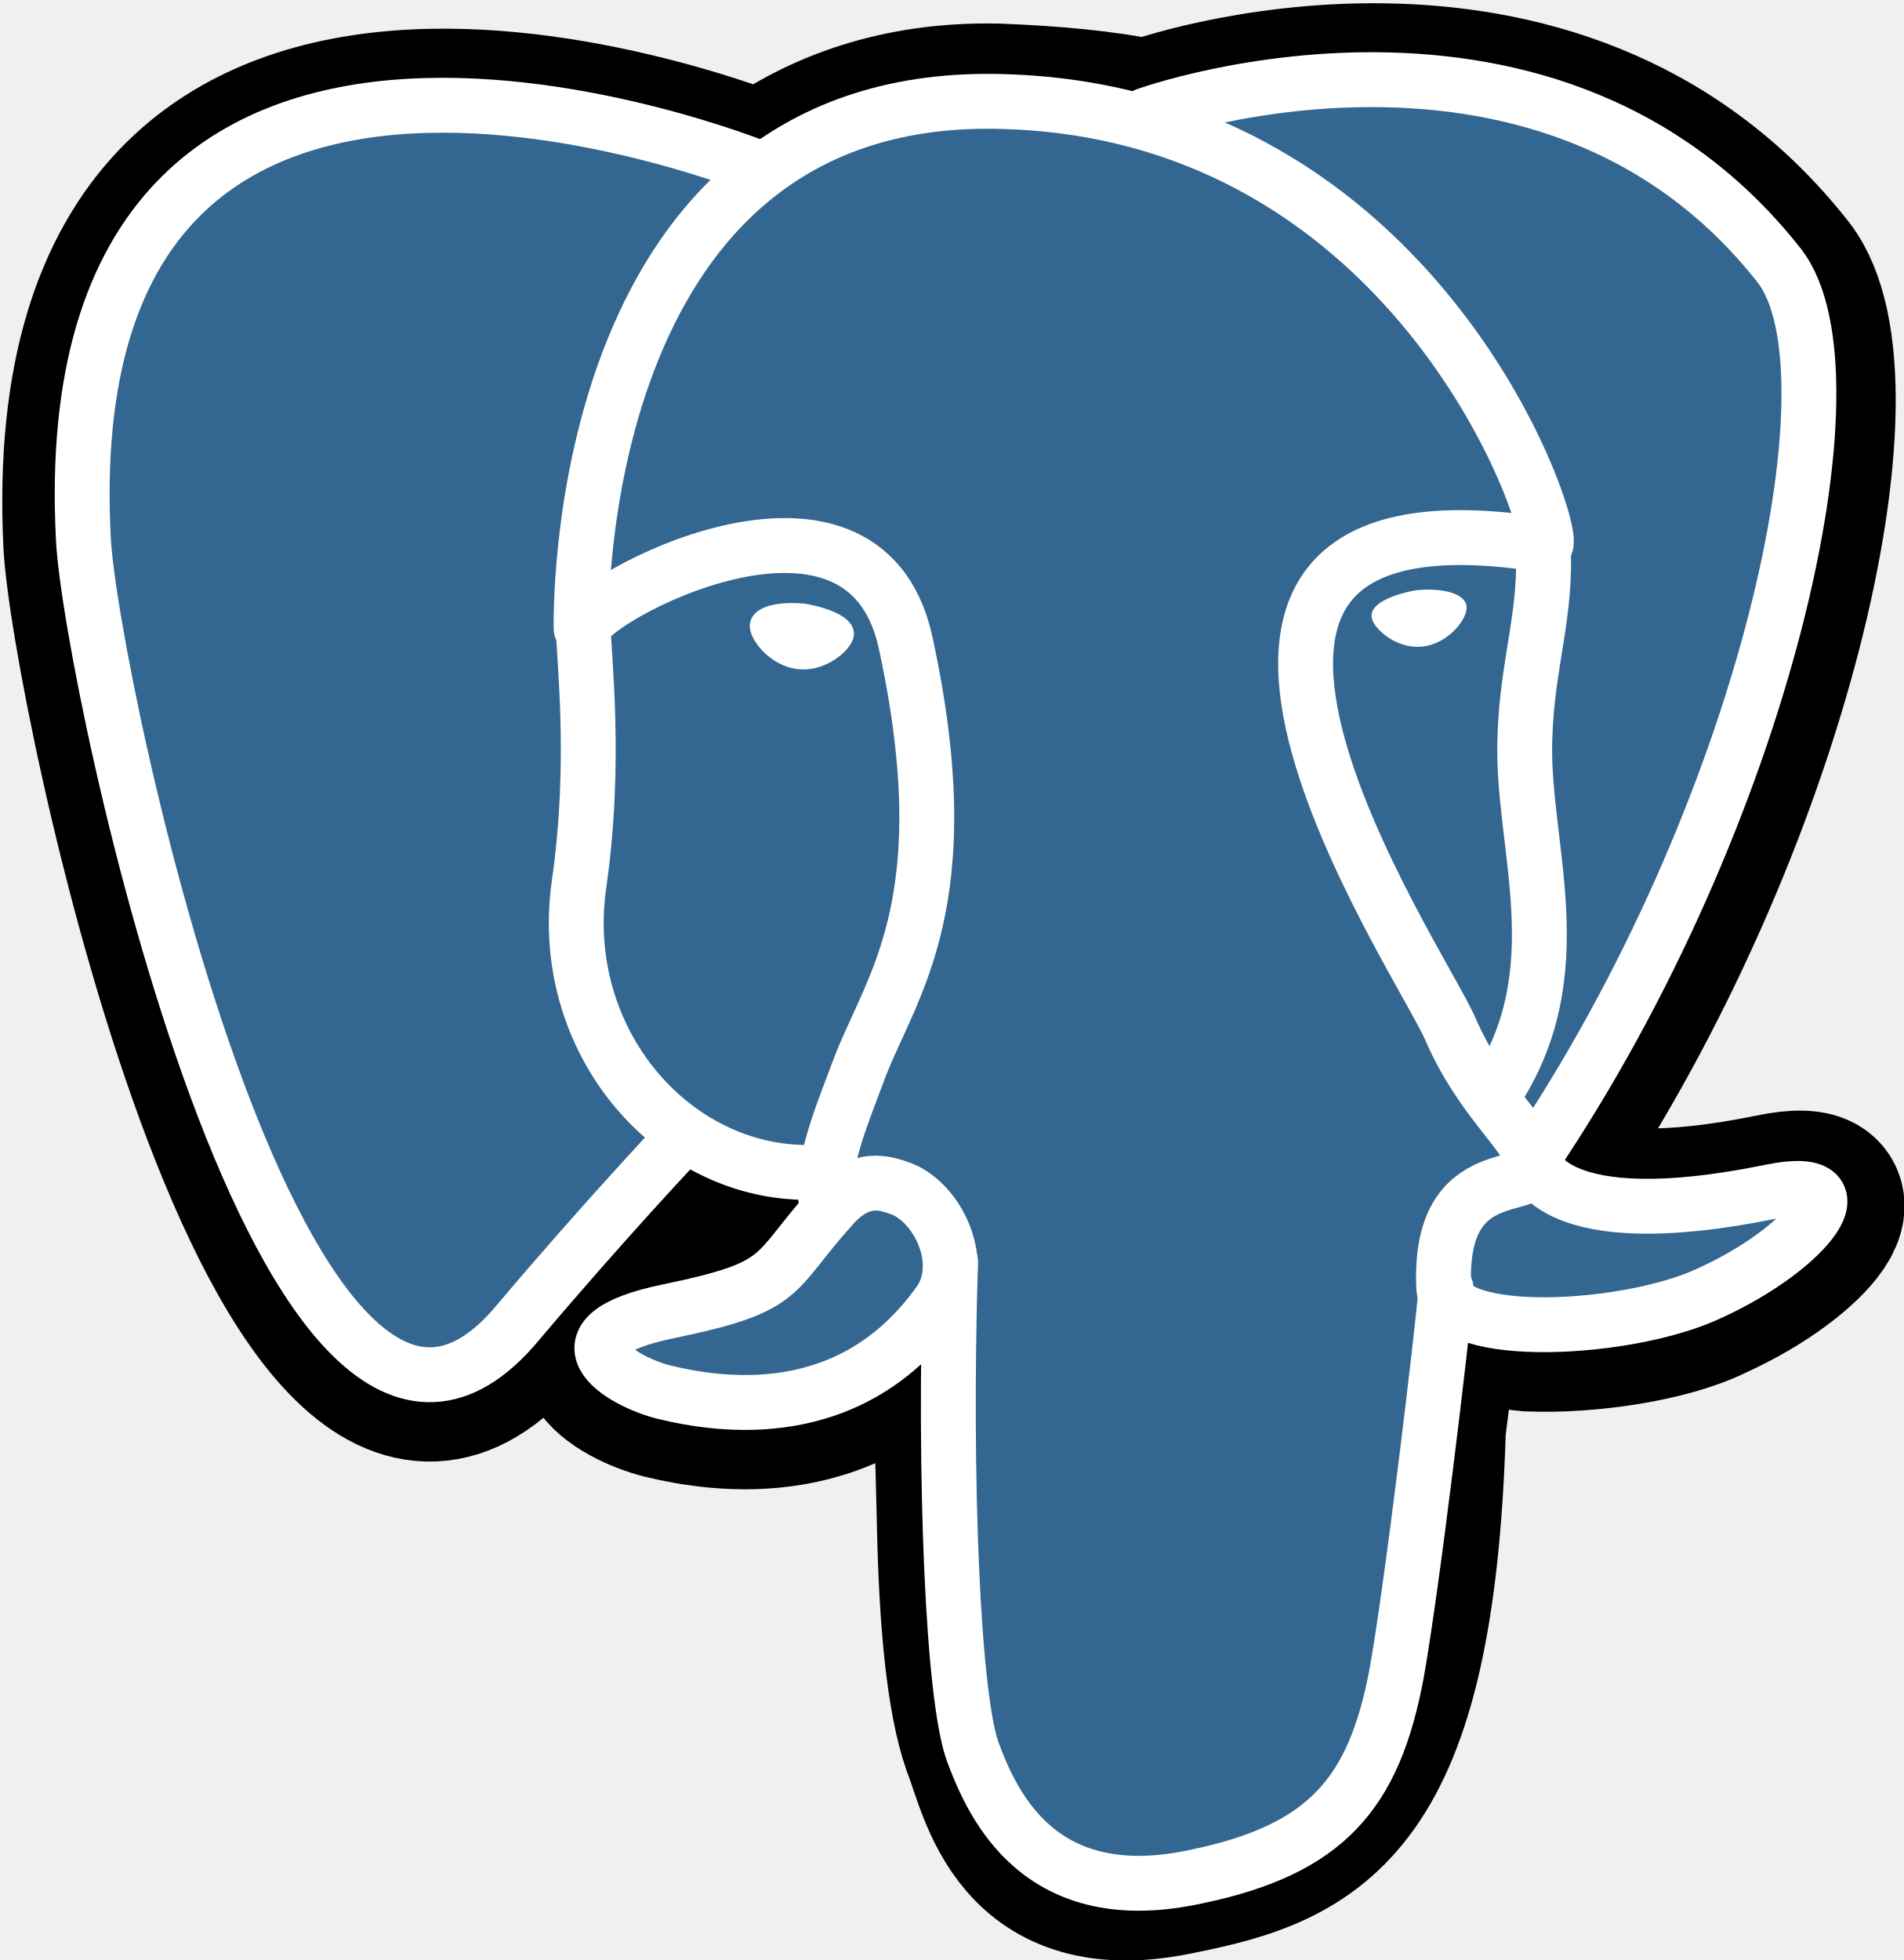
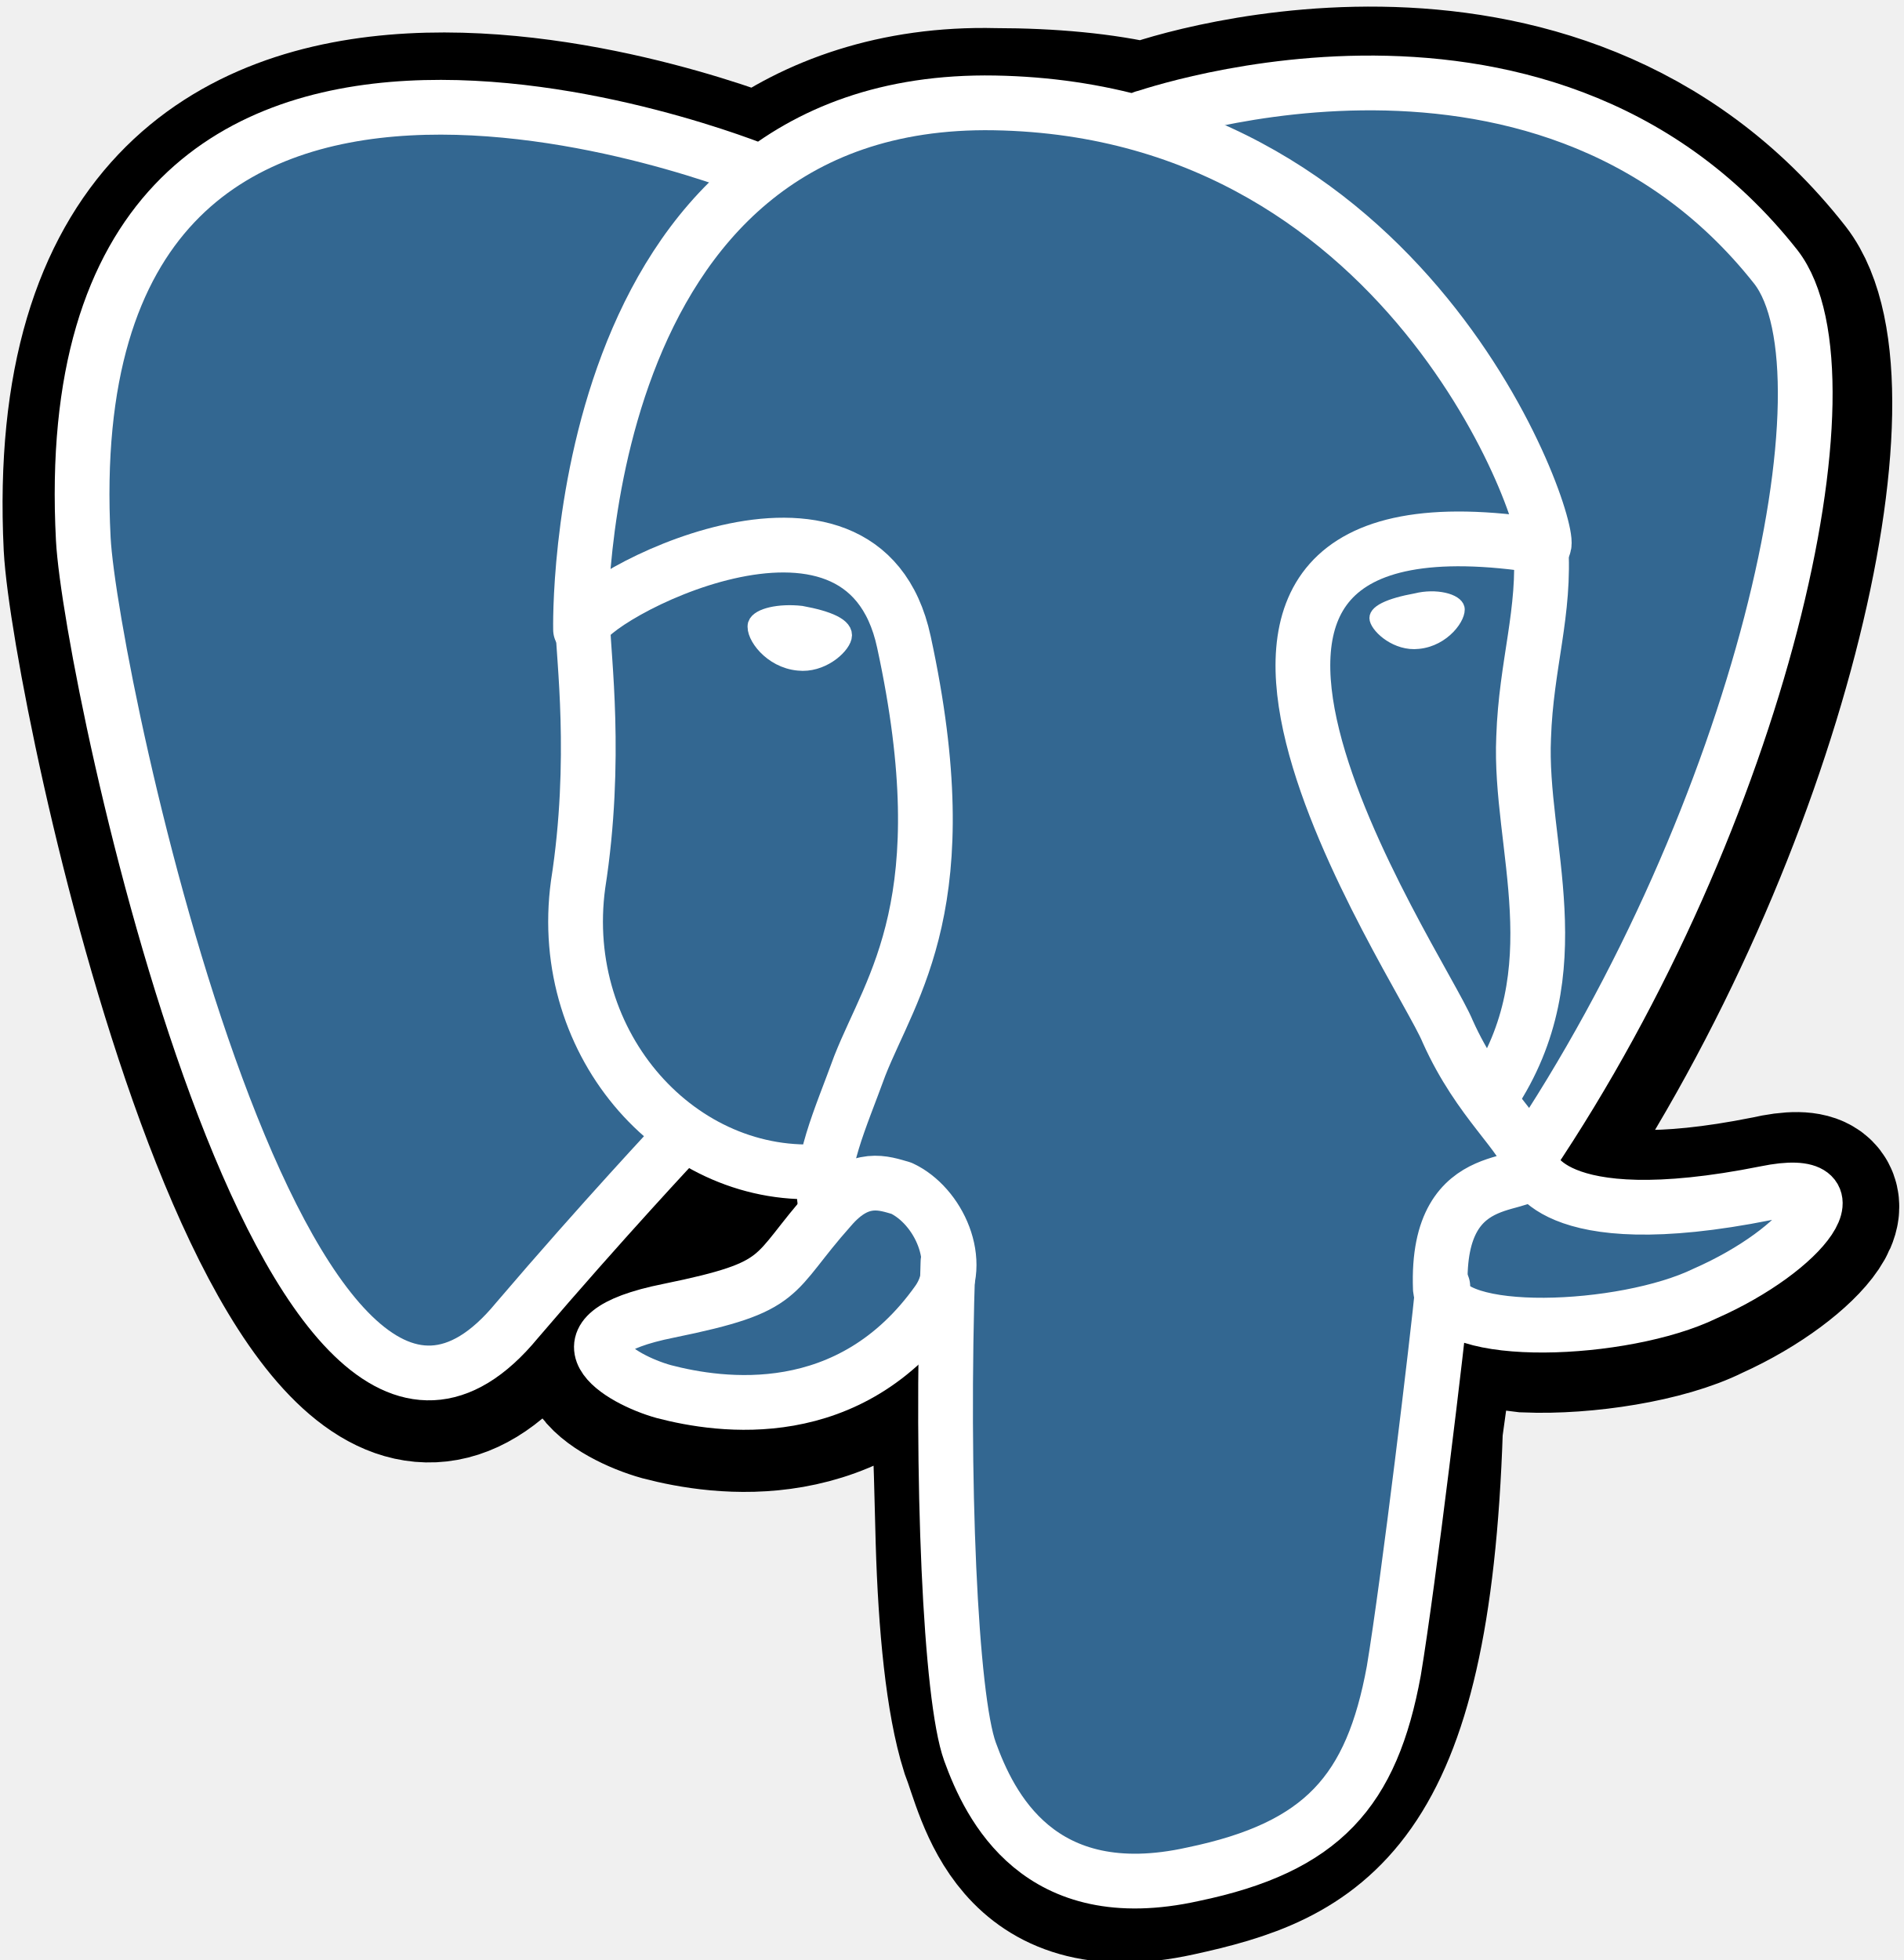
- <svg xmlns="http://www.w3.org/2000/svg" version="1.1" id="Layer_1" x="0px" y="0px" viewBox="0 0 84.5 87" style="enable-background:new 0 0 84.5 87;" xml:space="preserve">
+ <svg xmlns="http://www.w3.org/2000/svg" version="1.1" id="Layer_1" x="0px" y="0px" viewBox="0 0 77.7 80" style="enable-background:new 0 0 77.7 80;" xml:space="preserve">
  <style type="text/css">
- 	.st0{stroke:#000000;stroke-width:7.307;}
+ 	.st0{stroke:#000000;stroke-width:6.705;}
	.st1{fill:#336791;}
- 	.st2{fill:none;stroke:#FFFFFF;stroke-width:2.436;stroke-linecap:round;stroke-linejoin:round;}
- 	.st3{fill:none;stroke:#FFFFFF;stroke-width:2.436;stroke-linecap:round;stroke-linejoin:bevel;}
- 	.st4{fill:#FFFFFF;stroke:#FFFFFF;stroke-width:0.812;}
- 	.st5{fill:#FFFFFF;stroke:#FFFFFF;stroke-width:0.406;}
- 	.st6{fill:none;stroke:#FFFFFF;stroke-width:0.586;stroke-linecap:round;stroke-linejoin:round;}
+ 	.st2{fill:none;stroke:#FFFFFF;stroke-width:2.235;stroke-linecap:round;stroke-linejoin:round;}
+ 	.st3{fill:none;stroke:#FFFFFF;stroke-width:2.235;stroke-linecap:round;stroke-linejoin:bevel;}
+ 	.st4{fill:#FFFFFF;stroke:#FFFFFF;stroke-width:0.745;}
+ 	.st5{fill:#FFFFFF;stroke:#FFFFFF;stroke-width:0.372;}
+ 	.st6{fill:none;stroke:#FFFFFF;stroke-width:0.538;stroke-linecap:round;stroke-linejoin:round;}
</style>
  <g id="orginal">
</g>
  <g id="Layer_x0020_3">
-     <path class="st0" d="M63.2,63.4c0.6-4.6,0.4-5.3,3.8-4.5l0.9,0.1c2.6,0.1,6.1-0.4,8.1-1.4c4.4-2,7-5.4,2.7-4.5   c-9.8,2-10.5-1.3-10.5-1.3c10.4-15.4,14.7-34.9,11-39.7c-10.2-13-27.9-6.9-28.2-6.7l-0.1,0c-1.9-0.4-4.1-0.6-6.6-0.7   c-4.4-0.1-7.8,1.2-10.4,3.1c0,0-31.5-13-30.1,16.3c0.3,6.2,8.9,47.2,19.2,34.8c3.8-4.5,7.4-8.4,7.4-8.4c1.8,1.2,4,1.8,6.2,1.6   l0.2-0.1c-0.1,0.6,0,1.1,0.1,1.8c-2.7,3-1.9,3.5-7.2,4.6c-5.4,1.1-2.2,3.1-0.2,3.6c2.5,0.6,8.3,1.5,12.2-4l-0.2,0.6   c1,0.8,1,6,1.1,9.7c0.1,3.7,0.4,7.1,1.1,9.1c0.8,2,1.6,7.2,8.6,5.7C58.3,81.9,62.7,80.1,63.2,63.4" />
-     <path class="st1" d="M78.6,53c-9.8,2-10.5-1.3-10.5-1.3c10.4-15.4,14.7-34.9,11-39.7c-10.2-13-27.9-6.9-28.2-6.7l-0.1,0   c-1.9-0.4-4.1-0.6-6.6-0.7c-4.4-0.1-7.8,1.2-10.4,3.1c0,0-31.5-13-30.1,16.3c0.3,6.2,8.9,47.2,19.2,34.8c3.8-4.5,7.4-8.4,7.4-8.4   c1.8,1.2,4,1.8,6.2,1.6l0.2-0.1c-0.1,0.6,0,1.1,0.1,1.8c-2.7,3-1.9,3.5-7.2,4.6c-5.4,1.1-2.2,3.1-0.2,3.6c2.5,0.6,8.3,1.5,12.2-4   l-0.2,0.6c1,0.8,1.8,5.4,1.6,9.6c-0.1,4.2-0.2,7,0.6,9.2c0.8,2.2,1.6,7.2,8.6,5.7c5.8-1.2,8.8-4.5,9.3-9.9c0.3-3.8,1-3.3,1-6.7   l0.5-1.6c0.6-5.2,0.1-6.9,3.7-6.1l0.9,0.1c2.6,0.1,6.1-0.4,8.1-1.4C80.3,55.5,82.9,52.1,78.6,53L78.6,53z" />
-     <path class="st2" d="M42.2,56c-0.3,9.7,0.1,19.4,1,21.8c0.9,2.4,3,7,9.9,5.5c5.8-1.2,7.9-3.7,8.9-9c0.7-3.9,2-14.8,2.2-17.1" />
-     <path class="st2" d="M33.8,7.5c0,0-31.6-12.9-30.1,16.4C4,30.1,12.7,71.1,23,58.7c3.8-4.5,7.2-8.1,7.2-8.1" />
-     <path class="st2" d="M50.9,5.1C49.8,5.5,68.4-1.7,79,11.8c3.7,4.8-0.6,24.3-11,39.7" />
-     <path class="st3" d="M68.1,51.6c0,0,0.7,3.3,10.5,1.3c4.3-0.9,1.7,2.5-2.7,4.5c-3.6,1.7-11.6,2.1-11.8-0.2   C63.8,51.3,68.4,53.1,68.1,51.6c-0.3-1.3-2.3-2.7-3.7-5.9c-1.2-2.9-16.2-24.8,4.2-21.5C69.3,24,63.2,4.8,44.2,4.5   c-19-0.3-18.4,23.4-18.4,23.4" />
-     <path class="st2" d="M36.9,53.6c-2.7,3-1.9,3.5-7.2,4.6c-5.4,1.1-2.2,3.1-0.2,3.6c2.5,0.6,8.3,1.5,12.2-4c1.2-1.7,0-4.3-1.6-5   C39.3,52.5,38.2,52.1,36.9,53.6L36.9,53.6z" />
-     <path class="st2" d="M36.7,53.5c-0.3-1.7,0.6-3.8,1.5-6.2c1.4-3.6,4.5-7.3,2-18.8c-1.9-8.6-14.3-1.8-14.3-0.6   c0,1.2,0.6,5.9-0.2,11.4c-1,7.2,4.6,13.3,11,12.7" />
-     <path class="st4" d="M33.7,27.7c-0.1,0.4,0.7,1.5,1.8,1.6c1,0.1,1.9-0.7,2-1.1c0.1-0.4-0.7-0.8-1.8-1   C34.6,27.1,33.8,27.3,33.7,27.7L33.7,27.7z" />
-     <path class="st5" d="M64.9,26.9c0.1,0.4-0.7,1.5-1.8,1.6c-1,0.1-1.9-0.7-2-1.1c-0.1-0.4,0.7-0.8,1.8-1   C63.9,26.3,64.8,26.5,64.9,26.9L64.9,26.9z" />
-     <path class="st2" d="M68.5,24.1c0.2,3.1-0.7,5.3-0.8,8.6c-0.2,4.8,2.3,10.4-1.4,15.9" />
-     <path class="st6" d="M0,11.8" />
+     <path class="st0" d="M58,58.3c0.6-4.2,0.4-4.9,3.5-4.1l0.8,0.1c2.4,0.1,5.6-0.4,7.4-1.3c4-1.8,6.4-5,2.5-4.1   c-9,1.8-9.6-1.2-9.6-1.2c9.5-14.1,13.5-32,10.1-36.4C63.3-0.7,47.1,4.9,46.8,5.1h-0.1c-1.7-0.4-3.8-0.6-6.1-0.6   c-4-0.1-7.2,1.1-9.5,2.8c0,0-28.9-11.9-27.6,15c0.3,5.7,8.2,43.3,17.6,31.9c3.5-4.1,6.8-7.7,6.8-7.7c1.7,1.1,3.7,1.7,5.7,1.5   l0.2-0.1c-0.1,0.6,0,1,0.1,1.7c-2.5,2.8-1.7,3.2-6.6,4.2c-5,1-2,2.8-0.2,3.3c2.3,0.6,7.6,1.4,11.2-3.7l-0.2,0.6   c0.9,0.7,0.9,5.5,1,8.9c0.1,3.4,0.4,6.5,1,8.4c0.7,1.8,1.5,6.6,7.9,5.2C53.5,75.3,57.5,73.6,58,58.3" />
+     <path class="st1" d="M72.1,48.7c-9,1.8-9.6-1.2-9.6-1.2C72,33.4,76,15.5,72.6,11.1C63.2-0.8,47,4.8,46.7,5h-0.1   c-1.7-0.4-3.8-0.6-6.1-0.6c-4-0.1-7.2,1.1-9.5,2.8c0,0-28.9-11.9-27.6,15c0.3,5.7,8.2,43.3,17.6,31.9c3.5-4.1,6.8-7.7,6.8-7.7   c1.7,1.1,3.7,1.7,5.7,1.5l0.2-0.1c-0.1,0.6,0,1,0.1,1.7c-2.5,2.8-1.7,3.2-6.6,4.2c-5,1-2,2.8-0.2,3.3c2.3,0.6,7.6,1.4,11.2-3.7   L38,53.8c0.9,0.7,1.7,5,1.5,8.8C39.4,66.5,39.3,69,40,71c0.7,2,1.5,6.6,7.9,5.2c5.3-1.1,8.1-4.1,8.5-9.1c0.3-3.5,0.9-3,0.9-6.1   l0.5-1.5c0.6-4.8,0.1-6.3,3.4-5.6l0.8,0.1c2.4,0.1,5.6-0.4,7.4-1.3C73.7,51,76.1,47.9,72.1,48.7L72.1,48.7z" />
+     <path class="st2" d="M38.7,51.5c-0.3,8.9,0.1,17.8,0.9,20c0.8,2.2,2.8,6.4,9.1,5c5.3-1.1,7.3-3.4,8.2-8.3c0.6-3.6,1.8-13.6,2-15.7" />
+     <path class="st2" d="M31,7C31,7,2-4.9,3.4,22c0.3,5.7,8.3,43.3,17.7,31.9c3.5-4.1,6.6-7.4,6.6-7.4" />
+     <path class="st2" d="M46.7,4.8c-1,0.4,16.1-6.2,25.8,6.1c3.4,4.4-0.6,22.3-10.1,36.4" />
+     <path class="st3" d="M62.5,47.5c0,0,0.6,3,9.6,1.2c3.9-0.8,1.6,2.3-2.5,4.1c-3.3,1.6-10.6,1.9-10.8-0.2   C58.6,47.2,62.8,48.8,62.5,47.5c-0.3-1.2-2.1-2.5-3.4-5.4C58,39.4,44.2,19.3,63,22.3c0.6-0.2-5-17.8-22.4-18.1S23.7,25.7,23.7,25.7   " />
+     <path class="st2" d="M33.9,49.3c-2.5,2.8-1.7,3.2-6.6,4.2c-5,1-2,2.8-0.2,3.3c2.3,0.6,7.6,1.4,11.2-3.7c1.1-1.6,0-3.9-1.5-4.6   C36.1,48.3,35.1,47.9,33.9,49.3L33.9,49.3z" />
+     <path class="st2" d="M33.7,49.2c-0.3-1.6,0.6-3.5,1.4-5.7c1.3-3.3,4.1-6.7,1.8-17.3c-1.7-7.9-13.1-1.7-13.1-0.6s0.6,5.4-0.2,10.5   c-0.9,6.6,4.2,12.2,10.1,11.7" />
+     <path class="st4" d="M30.9,25.5c-0.1,0.4,0.6,1.4,1.7,1.5c0.9,0.1,1.7-0.6,1.8-1c0.1-0.4-0.6-0.7-1.7-0.9   C31.8,25,31,25.2,30.9,25.5L30.9,25.5z" />
+     <path class="st5" d="M59.6,24.8c0.1,0.4-0.6,1.4-1.7,1.5c-0.9,0.1-1.7-0.6-1.8-1c-0.1-0.4,0.6-0.7,1.7-0.9   C58.6,24.2,59.5,24.4,59.6,24.8L59.6,24.8z" />
+     <path class="st2" d="M62.9,22.2c0.2,2.8-0.6,4.9-0.7,7.9c-0.2,4.4,2.1,9.5-1.3,14.6" />
+     <path class="st6" d="M0,10.9" />
  </g>
</svg>
